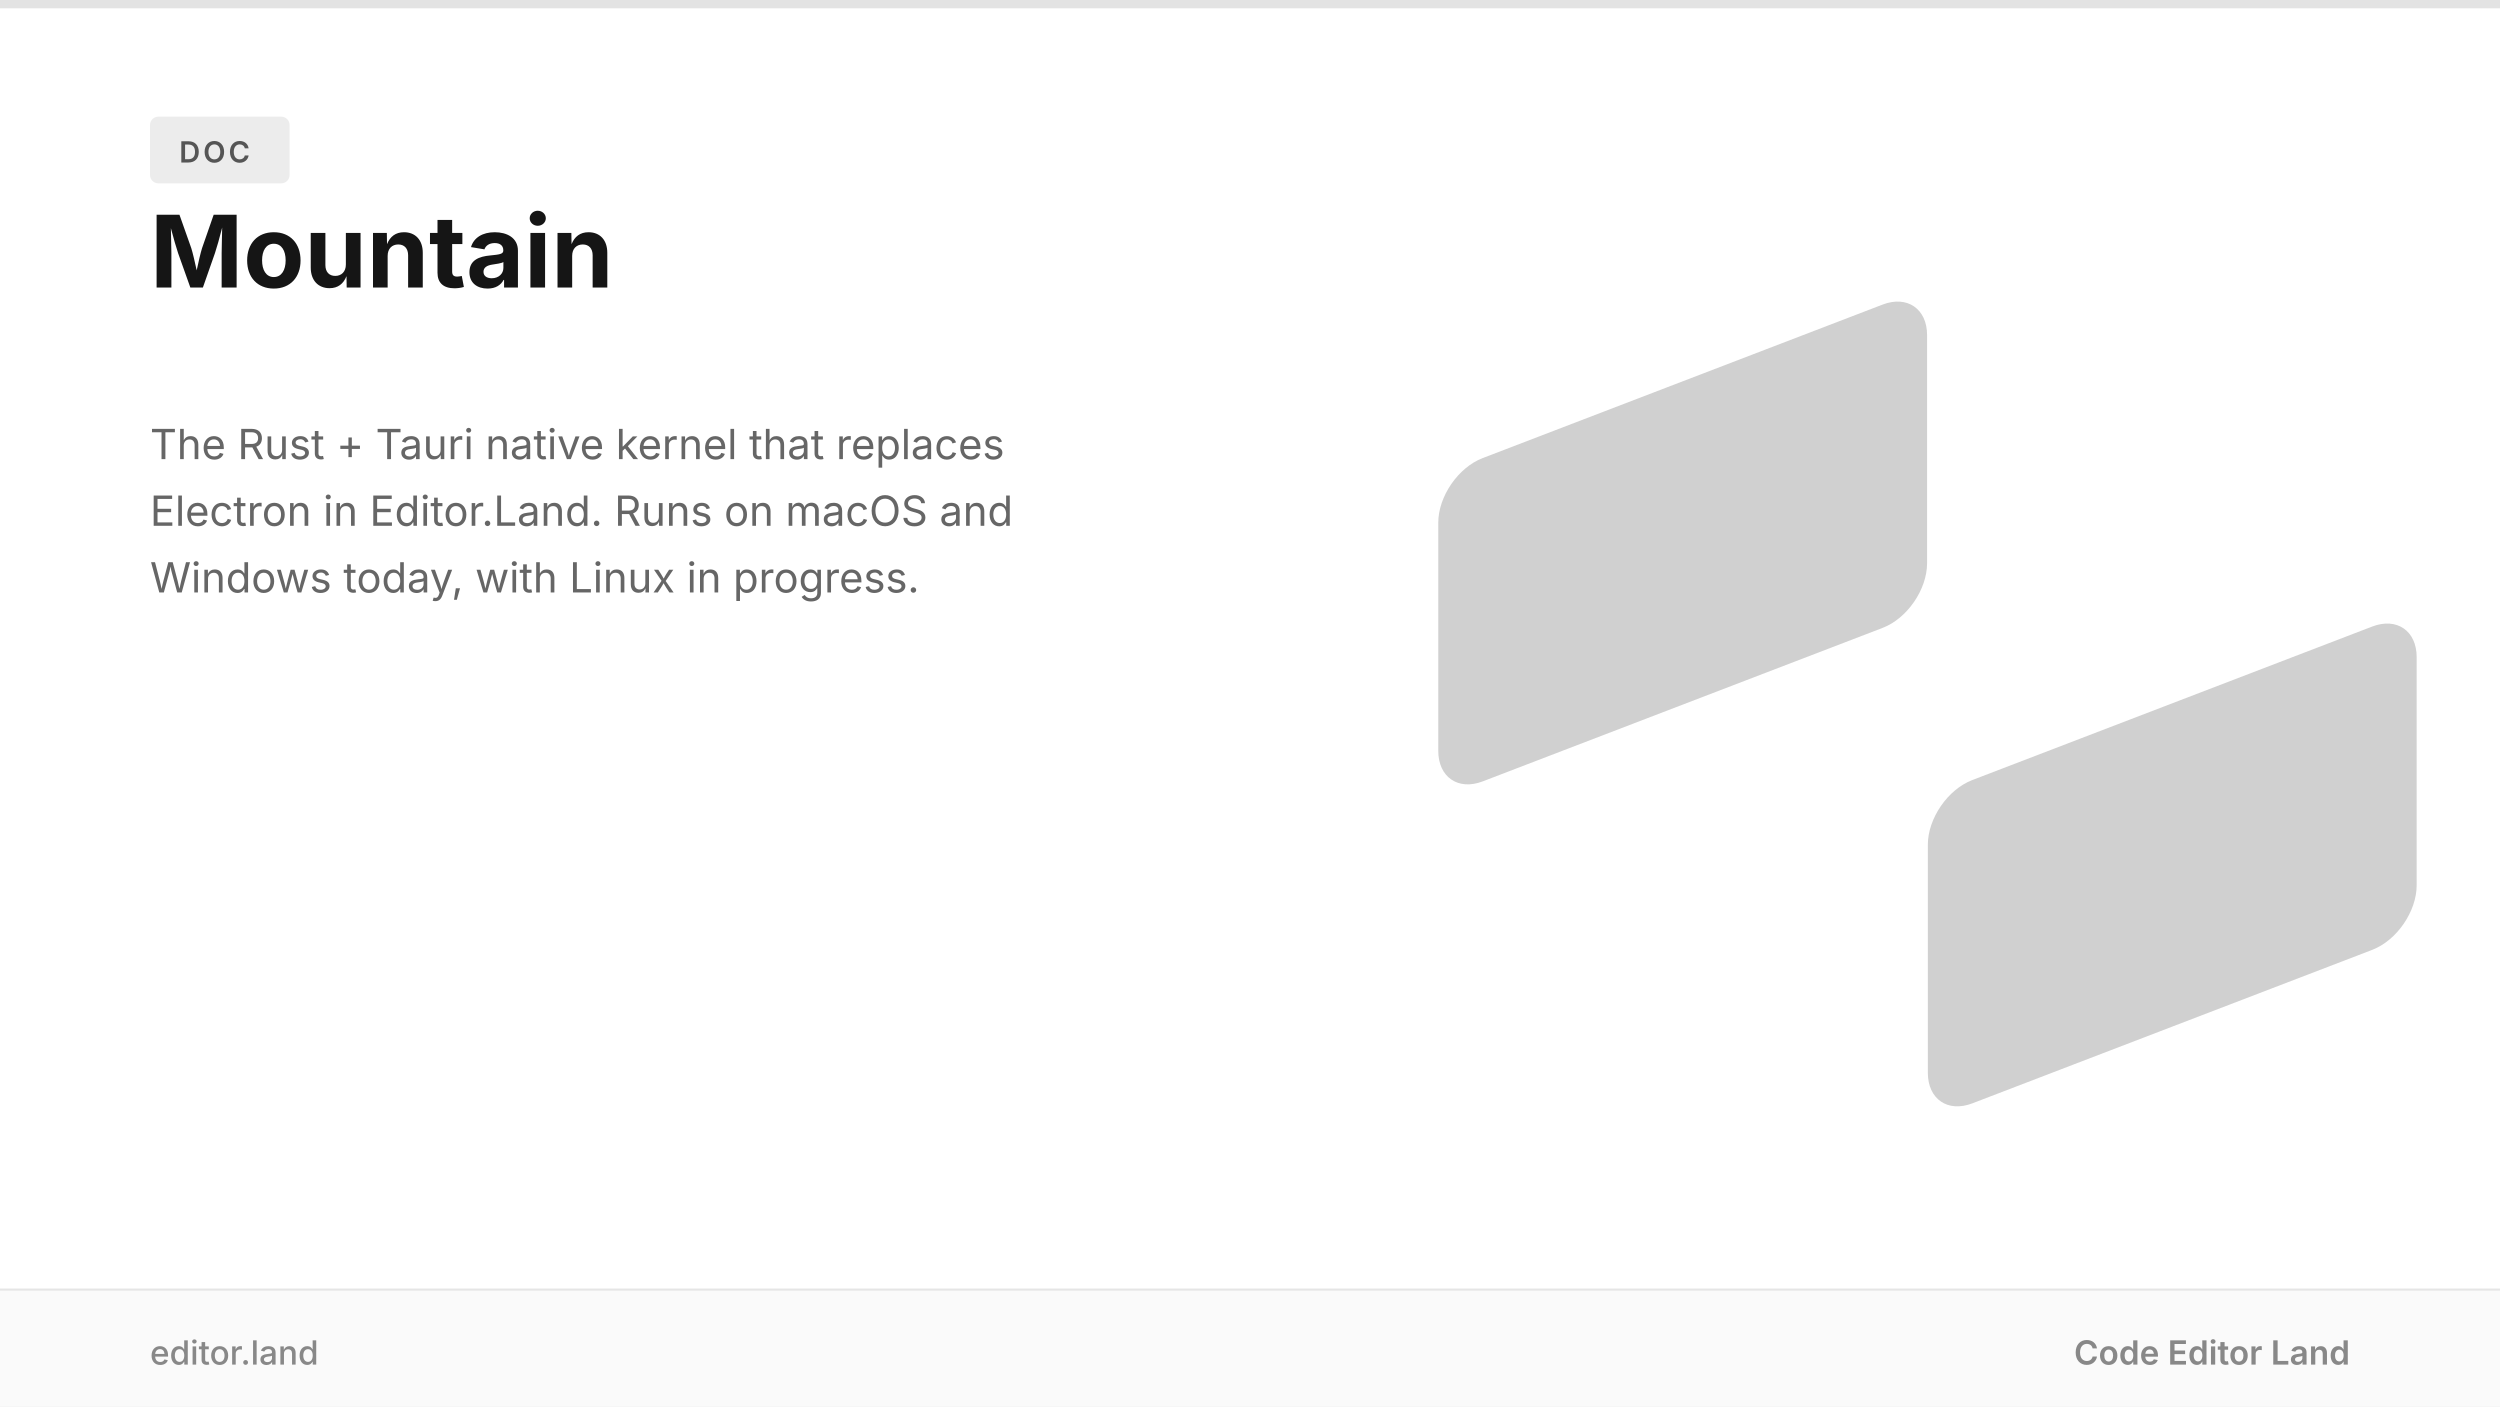
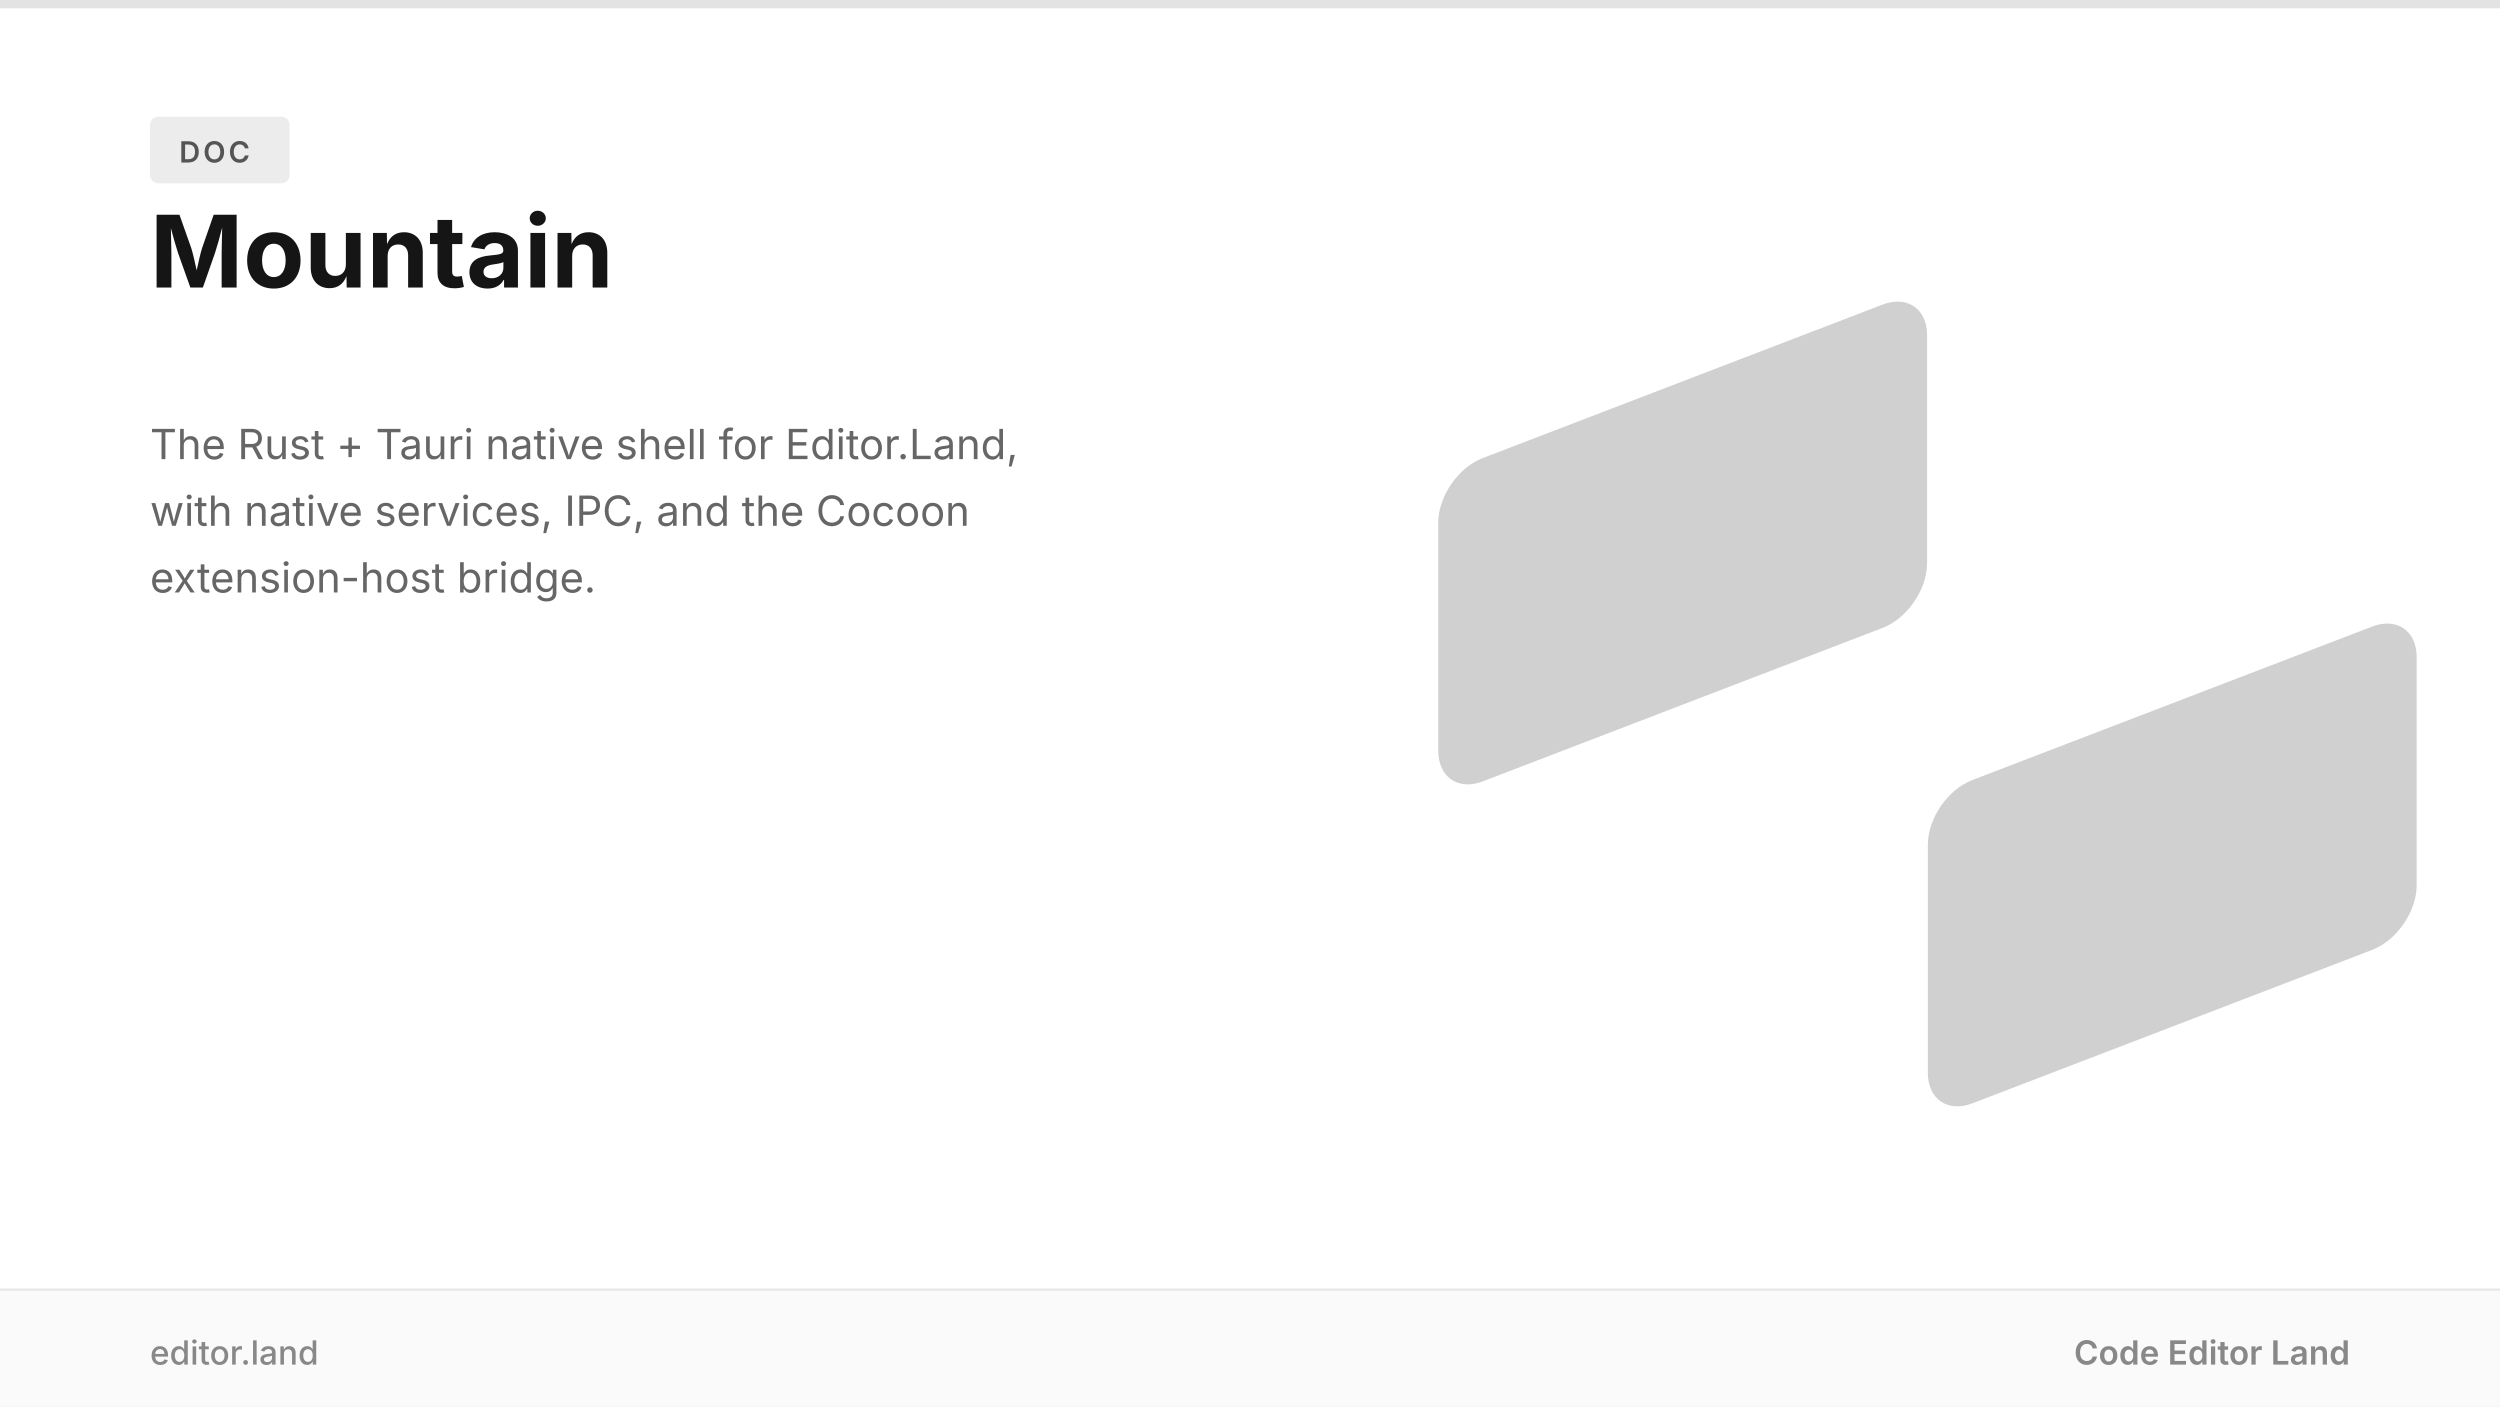
<svg xmlns="http://www.w3.org/2000/svg" width="1200" height="675" viewBox="0 0 1200 675">
  <path fill="#fff" d="M0 0h1200v675H0z" />
  <path fill="#151515" fill-opacity=".12" d="M0 0h1200v4H0z" />
  <rect width="1005.28" height="620.771" fill="#151515" fill-opacity=".2" rx="91.389" transform="matrix(-.2334 .08959 0 .25 925 138)" />
  <rect width="1005.28" height="620.771" fill="#151515" fill-opacity=".2" rx="91.389" transform="matrix(-.2334 .08959 0 .25 1160 292.55)" />
  <rect width="67" height="32" x="72" y="56" fill="#151515" fill-opacity=".08" rx="4" />
  <text x="86" y="78" fill="#555" font-family="system-ui, -apple-system, 'Segoe UI', sans-serif" font-size="14" font-weight="600" letter-spacing=".1em">DOC</text>
  <text x="72" y="138" fill="#151515" font-family="system-ui, -apple-system, 'Segoe UI', sans-serif" font-size="48" font-weight="700">Mountain</text>
-   <text x="72" y="220.4" fill="#666" font-family="system-ui, -apple-system, 'Segoe UI', sans-serif" font-size="20" font-weight="400">The Rust + Tauri native kernel that replaces</text>
-   <text x="72" y="252.4" fill="#666" font-family="system-ui, -apple-system, 'Segoe UI', sans-serif" font-size="20" font-weight="400">Electron in Editor.Land. Runs on macOS and</text>
-   <text x="72" y="284.4" fill="#666" font-family="system-ui, -apple-system, 'Segoe UI', sans-serif" font-size="20" font-weight="400">Windows today, with Linux in progress.</text>
+   <text x="72" y="220.4" fill="#666" font-family="system-ui, -apple-system, 'Segoe UI', sans-serif" font-size="20" font-weight="400">The Rust + Tauri native shell for Editor.Land,</text>
+   <text x="72" y="252.4" fill="#666" font-family="system-ui, -apple-system, 'Segoe UI', sans-serif" font-size="20" font-weight="400">with native services, IPC, and the Cocoon</text>
+   <text x="72" y="284.4" fill="#666" font-family="system-ui, -apple-system, 'Segoe UI', sans-serif" font-size="20" font-weight="400">extension-host bridge.</text>
  <path fill="#fafafa" d="M0 619h1200v56H0z" />
  <path stroke="#e5e5e5" d="M0 619h1200" />
  <text x="72" y="655" fill="#888" font-family="system-ui, -apple-system, 'Segoe UI', sans-serif" font-size="16" font-weight="500">editor.land</text>
  <text x="1128" y="655" fill="#888" font-family="system-ui, -apple-system, 'Segoe UI', sans-serif" font-size="16" font-weight="600" text-anchor="end">Code Editor Land</text>
</svg>
